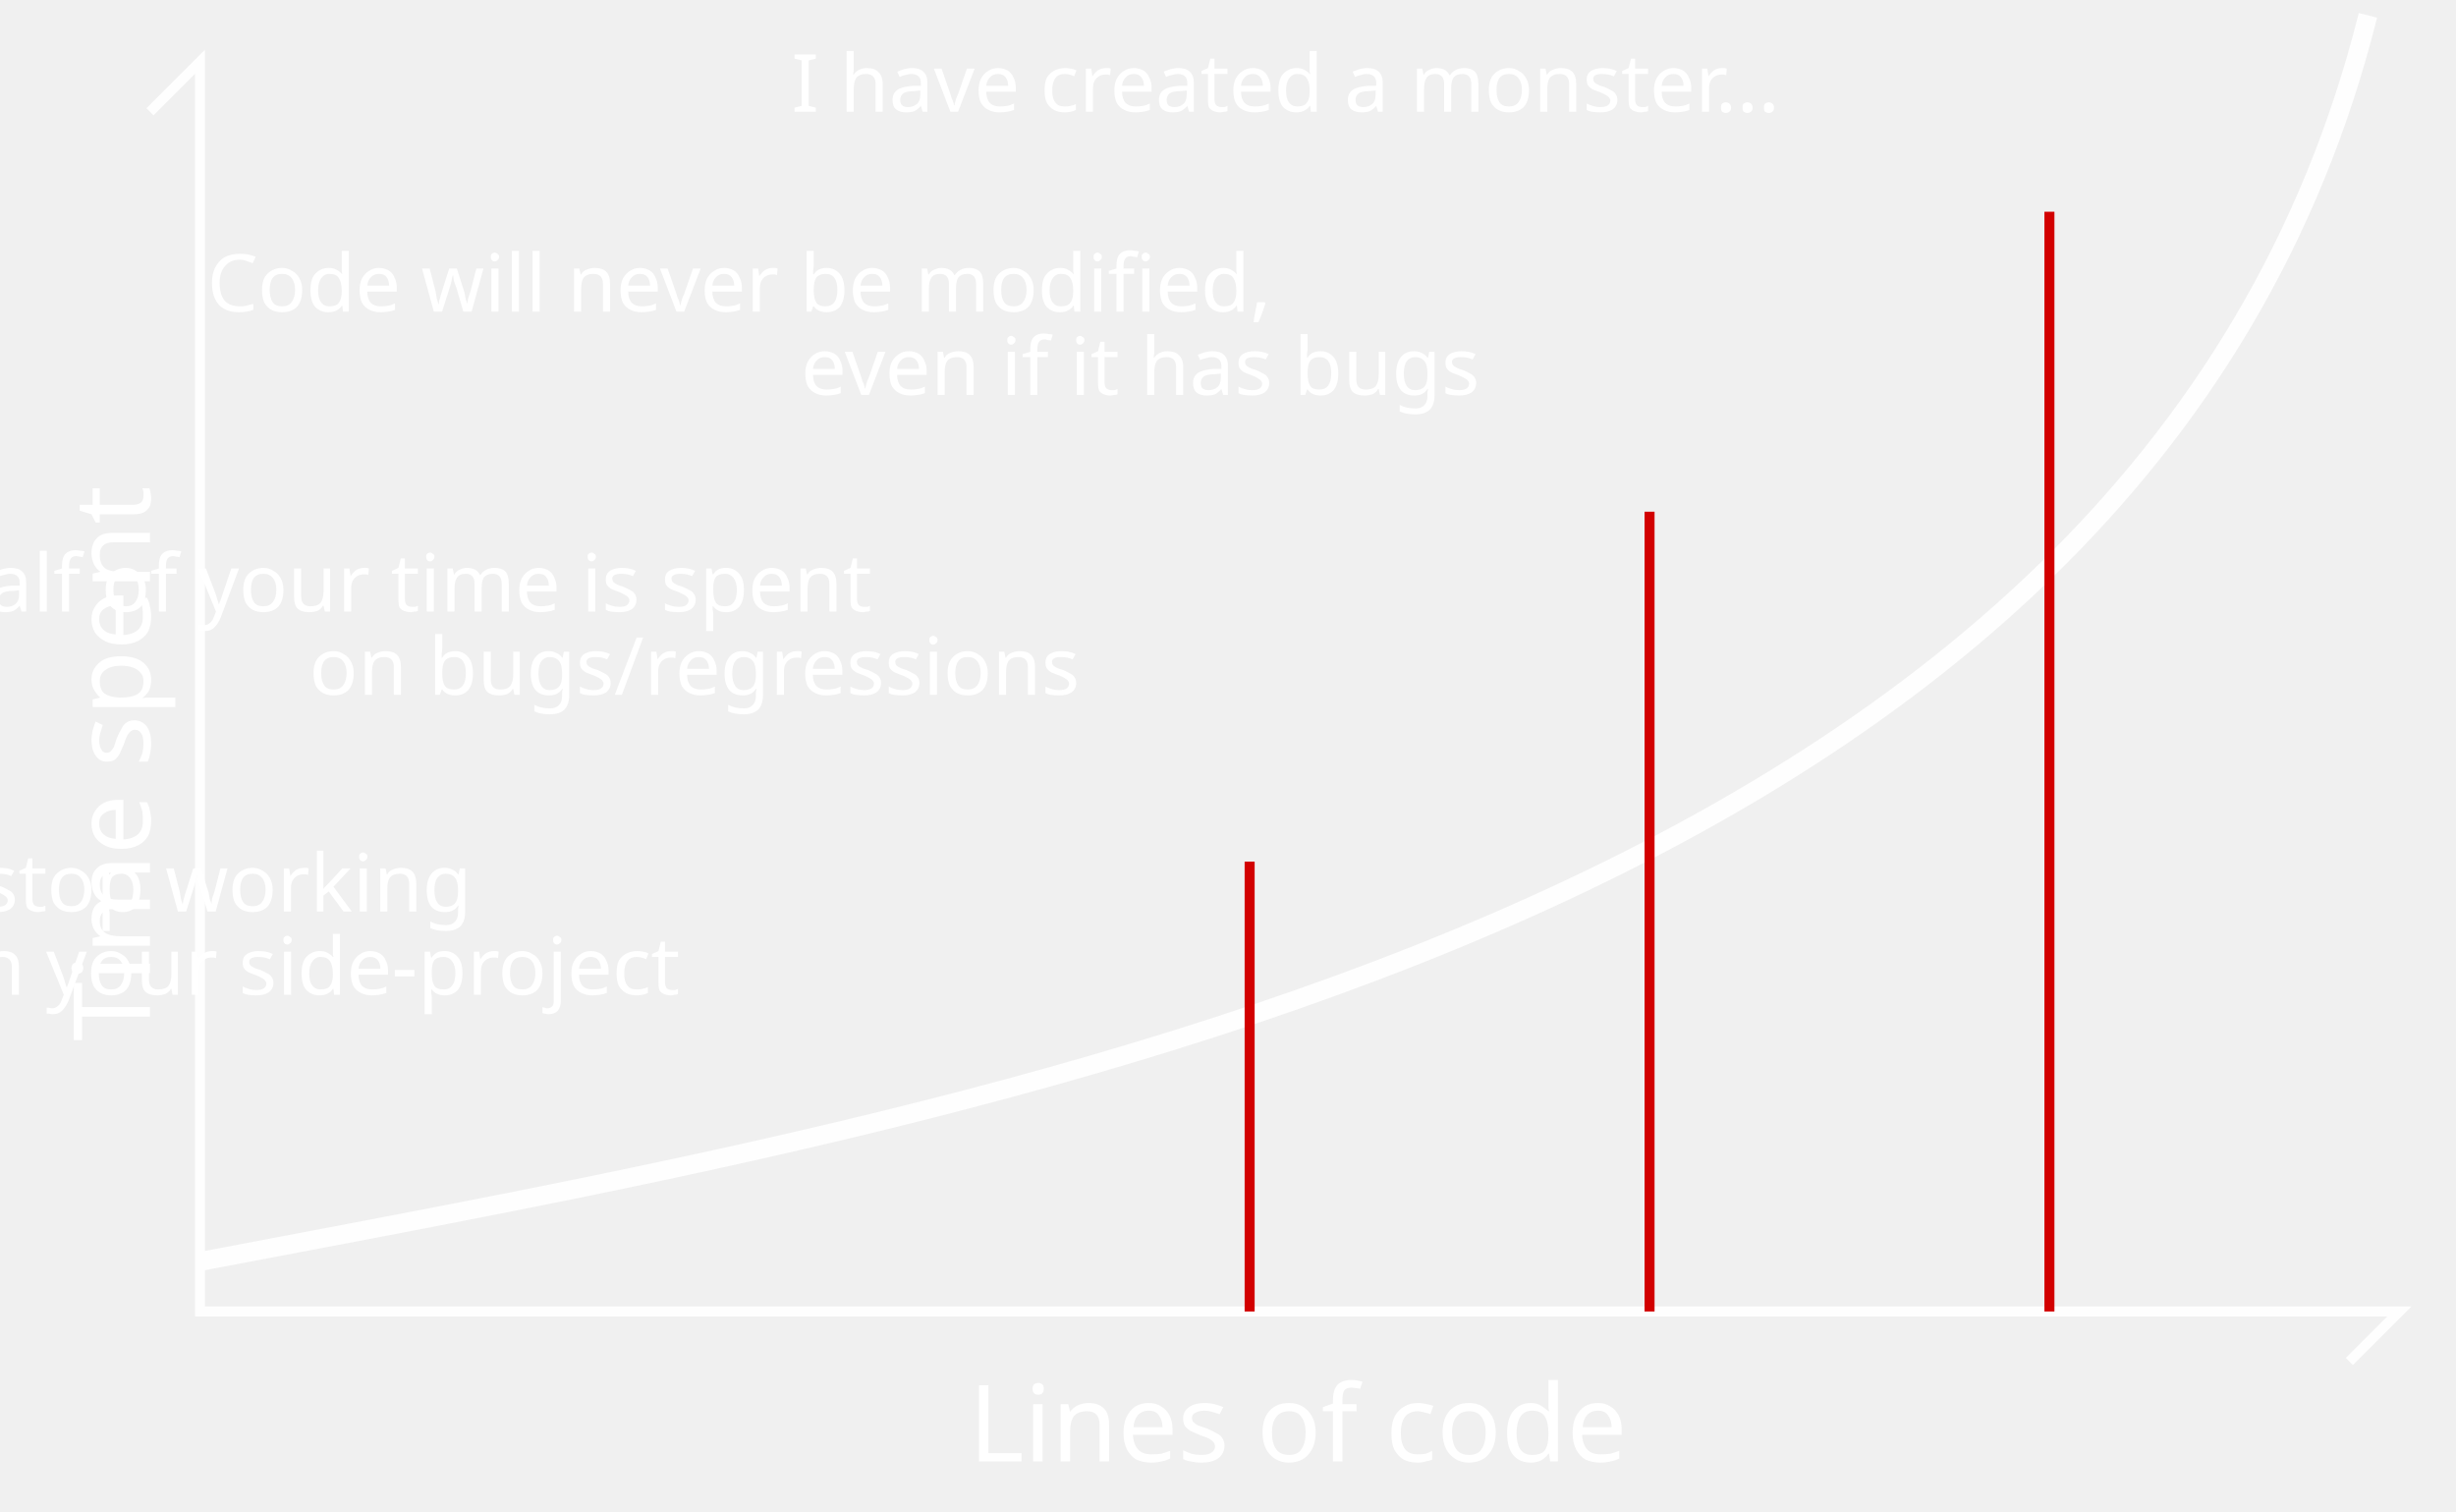
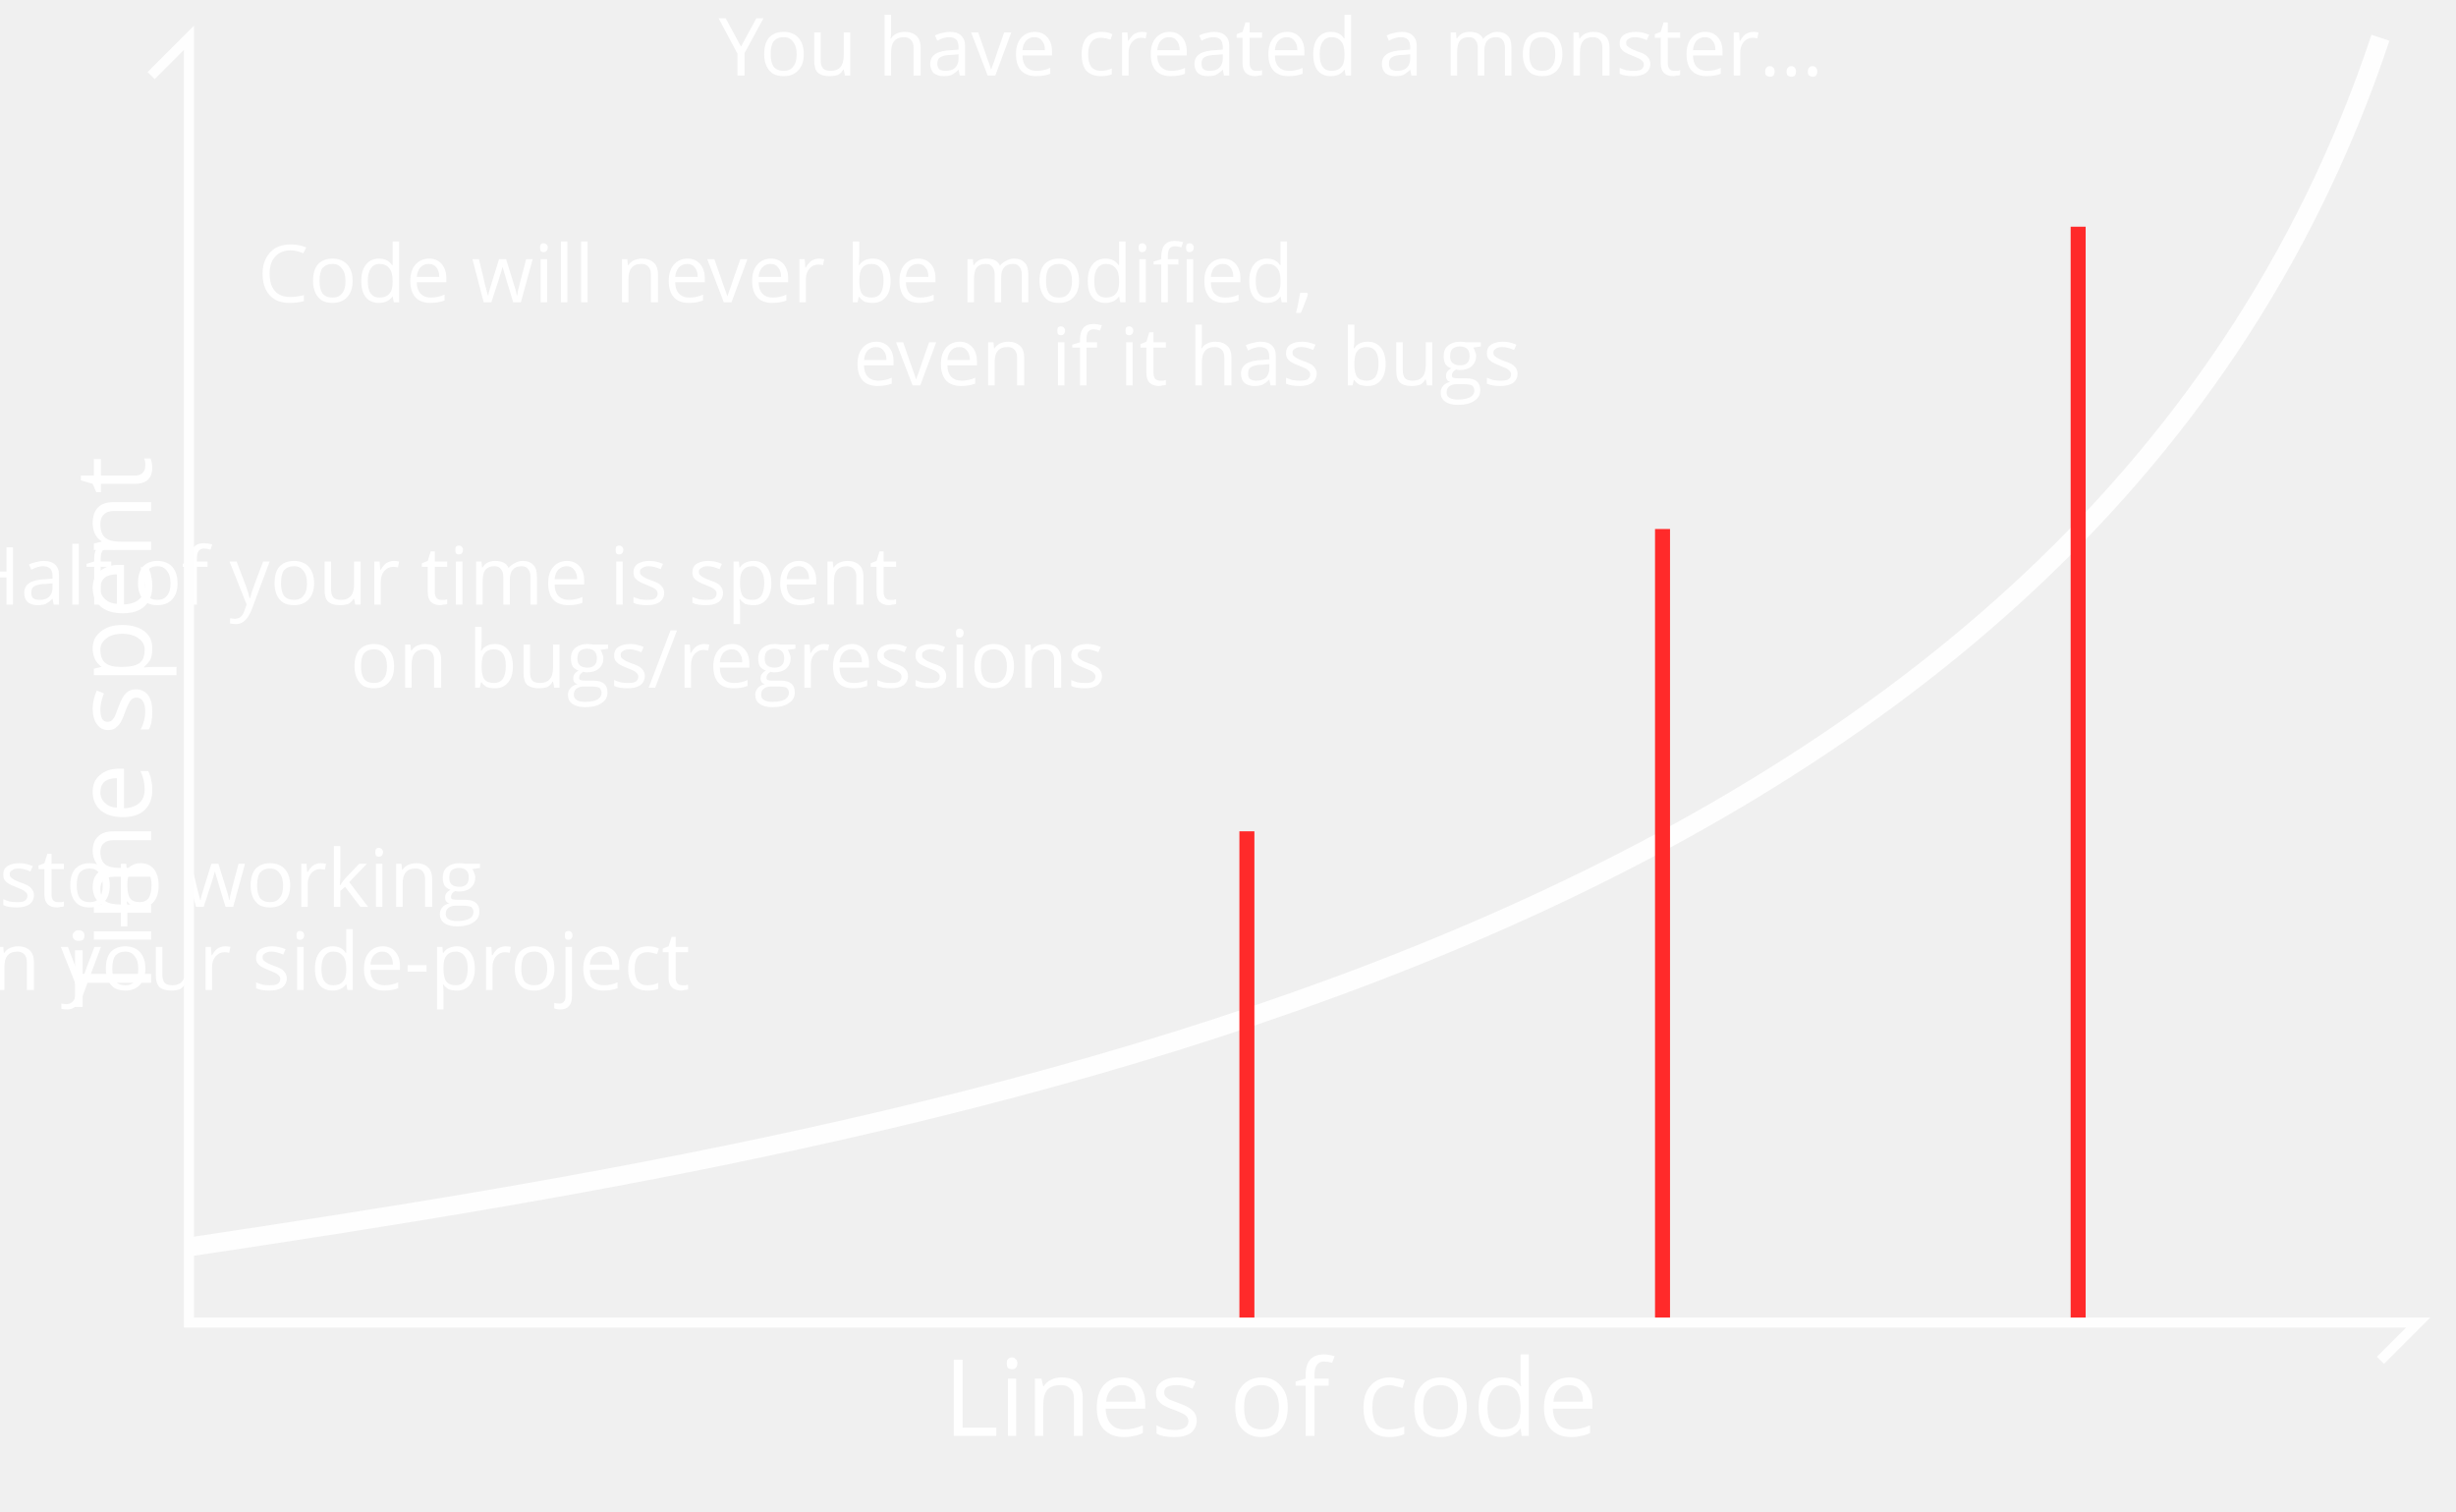
<svg xmlns="http://www.w3.org/2000/svg" id="svg8" version="1.1" viewBox="0 0 65 40" height="40mm" width="65mm">
-   <defs id="defs2" />
-   <path style="fill:none;fill-rule:evenodd;stroke:#fefefe;stroke-width:0.265px;stroke-linecap:butt;stroke-linejoin:miter;stroke-opacity:1" d="M 3.969,2.958 5.292,1.635 V 34.708 l 58.208,0 -1.323,1.323" id="path4487" />
-   <path style="fill:none;fill-rule:evenodd;stroke:#fefefe;stroke-width:0.5;stroke-linecap:butt;stroke-linejoin:miter;stroke-miterlimit:4;stroke-dasharray:none;stroke-opacity:1" d="m 5.292,33.385 c 21,-4 51.377,-8.979 57.377,-32.979" id="curve" />
-   <text xml:space="preserve" style="font-size:3.528px;line-height:2.646px;font-family:sans-serif;letter-spacing:0px;word-spacing:0px;fill:#ffffff;fill-opacity:1;stroke:none;stroke-width:0.265px;stroke-linecap:butt;stroke-linejoin:miter;stroke-opacity:1" x="35.719" y="38.677" id="text4493">
-     <tspan id="tspan4491" x="35.719" y="38.677" style="font-size:2.822px;text-align:center;text-anchor:middle;fill:#ffffff;fill-opacity:1;stroke:none;stroke-width:0.265px">Lines of code</tspan>
+   <defs id="defs14044">
+     <style type="text/css" id="style14042"> @font-face { font-family: "Open Sans"; font-style: normal; font-weight: 400; src: local("Open Sans"), local("OpenSans"), url("https://fonts.gstatic.com/s/opensans/v13/cJZKeOuBrn4kERxqtaUH3VtXRa8TVwTICgirnJhmVJw.woff2") format("woff2"); unicode-range: U+0-FF, U+131, U+152-153, U+2C6, U+2DA, U+2DC, U+2000-206F, U+2074, U+20AC, U+2212, U+2215; } </style>
+   </defs>
+   <path style="fill:none;fill-rule:evenodd;stroke:#fefefe;stroke-width:0.5;stroke-linecap:butt;stroke-linejoin:miter;stroke-miterlimit:4;stroke-dasharray:none;stroke-opacity:1" d="m 5,33 c 20,-3 50,-8 58,-32" id="curve" />
+   <text xml:space="preserve" style="font-size:3.528px;line-height:2.646px;font-family:'Open Sans';letter-spacing:0px;word-spacing:0px;fill:#ffffff;fill-opacity:1;stroke:none;stroke-width:0.265px;stroke-linecap:butt;stroke-linejoin:miter;stroke-opacity:1;-inkscape-font-specification:'Open Sans';font-weight:normal;font-style:normal;font-stretch:normal;font-variant:normal;" x="35" y="38" id="text4493">
+     <tspan id="tspan4491" x="35" y="38" style="font-size:2.822px;text-align:center;text-anchor:middle;fill:#ffffff;fill-opacity:1;stroke:none;stroke-width:0.265px;-inkscape-font-specification:'Open Sans';font-family:'Open Sans';font-weight:normal;font-style:normal;font-stretch:normal;font-variant:normal;">Lines of code</tspan>
  </text>
-   <text xml:space="preserve" style="font-size:3.528px;line-height:2.646px;font-family:sans-serif;letter-spacing:0px;word-spacing:0px;fill:#ffffff;fill-opacity:1;stroke:none;stroke-width:0.265px;stroke-linecap:butt;stroke-linejoin:miter;stroke-opacity:1" x="-18.833" y="3.969" id="text4493-0" transform="rotate(-90)">
-     <tspan id="tspan4491-7" x="-18.833" y="3.969" style="font-size:2.822px;text-align:center;text-anchor:middle;fill:#ffffff;fill-opacity:1;stroke:none;stroke-width:0.265px">Time spent</tspan>
+   <text xml:space="preserve" style="font-size:3.528px;line-height:2.646px;font-family:'Open Sans';letter-spacing:0px;word-spacing:0px;fill:#ffffff;fill-opacity:1;stroke:none;stroke-width:0.265px;stroke-linecap:butt;stroke-linejoin:miter;stroke-opacity:1;-inkscape-font-specification:'Open Sans';font-weight:normal;font-style:normal;font-stretch:normal;font-variant:normal;" x="-18" y="4" id="text4493-0" transform="rotate(-90)">
+     <tspan id="tspan4491-7" x="-18" y="4" style="font-size:2.822px;text-align:center;text-anchor:middle;fill:#ffffff;fill-opacity:1;stroke:none;stroke-width:0.265px;-inkscape-font-specification:'Open Sans';font-family:'Open Sans';font-weight:normal;font-style:normal;font-stretch:normal;font-variant:normal;">Time spent</tspan>
  </text>
-   <g id="frag1" transform="translate(-88.63541,-127.3542)">
-     <path id="path4523" d="m 121.708,150.156 0,11.906" style="fill:none;fill-rule:evenodd;stroke:#d20000;stroke-width:0.265px;stroke-linecap:butt;stroke-linejoin:miter;stroke-opacity:1" />
-     <text id="text4527" y="151.479" x="120.385" style="font-size:10.583px;line-height:0px;font-family:sans-serif;text-align:end;letter-spacing:0px;word-spacing:0px;text-anchor:end;fill:#ffffff;fill-opacity:1;stroke:#000000;stroke-width:0.265px;stroke-linecap:butt;stroke-linejoin:miter;stroke-opacity:1" xml:space="preserve">
-       <tspan style="font-size:2.117px;line-height:0px;text-align:end;text-anchor:end;fill:#ffffff;fill-opacity:1;stroke:none;stroke-width:0.265px" y="151.479" x="120.385" id="tspan4525">You stop working</tspan>
-       <tspan id="tspan4529" style="font-size:2.117px;line-height:0px;text-align:end;text-anchor:end;fill:#ffffff;fill-opacity:1;stroke:none;stroke-width:0.265px" y="153.679" x="120.385">on your side-project</tspan>
+   <g id="frag1">
+     <path id="path4523" d="m 33,22 0,13" style="fill:none;fill-rule:evenodd;stroke:#ff2a2a;stroke-width:0.397;stroke-linecap:butt;stroke-linejoin:miter;stroke-miterlimit:4;stroke-dasharray:none;stroke-opacity:1" />
+     <text id="text4527" y="24" x="32" style="font-size:10.583px;line-height:0px;font-family:'Open Sans';text-align:end;letter-spacing:0px;word-spacing:0px;text-anchor:end;fill:#ffffff;fill-opacity:1;stroke:#000000;stroke-width:0.265px;stroke-linecap:butt;stroke-linejoin:miter;stroke-opacity:1;-inkscape-font-specification:'Open Sans';font-weight:normal;font-style:normal;font-stretch:normal;font-variant:normal;" xml:space="preserve">
+       <tspan style="font-size:2.117px;line-height:0px;text-align:end;text-anchor:end;fill:#ffffff;fill-opacity:1;stroke:none;stroke-width:0.265px;-inkscape-font-specification:'Open Sans';font-family:'Open Sans';font-weight:normal;font-style:normal;font-stretch:normal;font-variant:normal;" y="24" x="32" id="tspan4525">You stop working</tspan>
+       <tspan id="tspan4529" style="font-size:2.117px;line-height:0px;text-align:end;text-anchor:end;fill:#ffffff;fill-opacity:1;stroke:none;stroke-width:0.265px;-inkscape-font-specification:'Open Sans';font-family:'Open Sans';font-weight:normal;font-style:normal;font-stretch:normal;font-variant:normal;" y="26.199" x="32">on your side-project</tspan>
    </text>
  </g>
-   <g id="frag2" transform="translate(-88.63542,-127.3542)">
-     <path id="path4523-8" d="M 132.292,140.896 V 162.062" style="fill:none;fill-rule:evenodd;stroke:#d20000;stroke-width:0.265px;stroke-linecap:butt;stroke-linejoin:miter;stroke-opacity:1" />
-     <text id="text4527-6" y="143.542" x="130.969" style="font-size:10.583px;line-height:0px;font-family:sans-serif;text-align:end;letter-spacing:0px;word-spacing:0px;text-anchor:end;fill:#ffffff;fill-opacity:1;stroke:#000000;stroke-width:0.265px;stroke-linecap:butt;stroke-linejoin:miter;stroke-opacity:1" xml:space="preserve">
-       <tspan id="tspan4569" style="font-size:2.117px;line-height:0px;text-align:end;text-anchor:end;fill:#ffffff;fill-opacity:1;stroke:none;stroke-width:0.265px" y="143.542" x="130.969">Half of your time is spent</tspan>
-       <tspan id="tspan4573" style="font-size:2.117px;line-height:0px;text-align:end;text-anchor:end;fill:#ffffff;fill-opacity:1;stroke:none;stroke-width:0.265px" y="145.741" x="130.969">on bugs/regressions</tspan>
+   <g id="frag2">
+     <path id="path4523-8" d="m 44,14 0,21" style="fill:none;fill-rule:evenodd;stroke:#ff2a2a;stroke-width:0.397;stroke-linecap:butt;stroke-linejoin:miter;stroke-miterlimit:4;stroke-dasharray:none;stroke-opacity:1" />
+     <text id="text4527-6" y="16" x="43" style="font-size:10.583px;line-height:0px;font-family:'Open Sans';text-align:end;letter-spacing:0px;word-spacing:0px;text-anchor:end;fill:#ffffff;fill-opacity:1;stroke:#000000;stroke-width:0.265px;stroke-linecap:butt;stroke-linejoin:miter;stroke-opacity:1;-inkscape-font-specification:'Open Sans';font-weight:normal;font-style:normal;font-stretch:normal;font-variant:normal;" xml:space="preserve">
+       <tspan id="tspan4569" style="font-size:2.117px;line-height:0px;text-align:end;text-anchor:end;fill:#ffffff;fill-opacity:1;stroke:none;stroke-width:0.265px;-inkscape-font-specification:'Open Sans';font-family:'Open Sans';font-weight:normal;font-style:normal;font-stretch:normal;font-variant:normal;" y="16" x="43">Half of your time is spent</tspan>
+       <tspan id="tspan4573" style="font-size:2.117px;line-height:0px;text-align:end;text-anchor:end;fill:#ffffff;fill-opacity:1;stroke:none;stroke-width:0.265px;-inkscape-font-specification:'Open Sans';font-family:'Open Sans';font-weight:normal;font-style:normal;font-stretch:normal;font-variant:normal;" y="18.199" x="43">on bugs/regressions</tspan>
    </text>
  </g>
-   <g id="frag3" transform="translate(-88.63541,-127.3542)">
-     <path id="path4523-8-4" d="M 142.875,132.958 V 162.062" style="fill:none;fill-rule:evenodd;stroke:#d20000;stroke-width:0.265px;stroke-linecap:butt;stroke-linejoin:miter;stroke-opacity:1" />
-     <text id="text4527-6-3" y="135.604" x="141.552" style="font-size:10.583px;line-height:0px;font-family:sans-serif;text-align:end;letter-spacing:0px;word-spacing:0px;text-anchor:end;fill:#ffffff;fill-opacity:1;stroke:#000000;stroke-width:0.265px;stroke-linecap:butt;stroke-linejoin:miter;stroke-opacity:1" xml:space="preserve">
-       <tspan id="tspan4573-4" style="font-size:2.117px;line-height:0px;text-align:end;text-anchor:end;fill:#ffffff;fill-opacity:1;stroke:none;stroke-width:0.265px" y="135.604" x="141.552">Code will never be modified,</tspan>
-       <tspan id="tspan4601" style="font-size:2.117px;line-height:0px;text-align:end;text-anchor:end;fill:#ffffff;fill-opacity:1;stroke:none;stroke-width:0.265px" y="137.804" x="141.552">even if it has bugs</tspan>
+   <g id="frag3">
+     <path id="path4523-8-4" d="M 55,6 V 35" style="fill:none;fill-rule:evenodd;stroke:#ff2a2a;stroke-width:0.397;stroke-linecap:butt;stroke-linejoin:miter;stroke-opacity:1;stroke-miterlimit:4;stroke-dasharray:none" />
+     <text id="text4527-6-3" y="8" x="54" style="font-size:10.583px;line-height:0px;font-family:'Open Sans';text-align:end;letter-spacing:0px;word-spacing:0px;text-anchor:end;fill:#ffffff;fill-opacity:1;stroke:#000000;stroke-width:0.265px;stroke-linecap:butt;stroke-linejoin:miter;stroke-opacity:1;-inkscape-font-specification:'Open Sans';font-weight:normal;font-style:normal;font-stretch:normal;font-variant:normal;" xml:space="preserve">
+       <tspan id="tspan4573-4" style="font-size:2.117px;line-height:0px;text-align:end;text-anchor:end;fill:#ffffff;fill-opacity:1;stroke:none;stroke-width:0.265px;-inkscape-font-specification:'Open Sans';font-family:'Open Sans';font-weight:normal;font-style:normal;font-stretch:normal;font-variant:normal;" y="8" x="54">Code will never be modified,</tspan>
+       <tspan id="tspan4601" style="font-size:2.117px;line-height:0px;text-align:end;text-anchor:end;fill:#ffffff;fill-opacity:1;stroke:none;stroke-width:0.265px;-inkscape-font-specification:'Open Sans';font-family:'Open Sans';font-weight:normal;font-style:normal;font-stretch:normal;font-variant:normal;" y="10.199" x="54">even if it has bugs</tspan>
    </text>
  </g>
-   <g style="fill:#ffffff;fill-opacity:1" id="frag4" transform="translate(-89.81153,-127.222)">
-     <text id="text4527-6-3-2" y="130.18" x="150.666" style="font-size:10.583px;line-height:0px;font-family:sans-serif;text-align:end;letter-spacing:0px;word-spacing:0px;text-anchor:end;fill:#ffffff;fill-opacity:1;stroke:#000000;stroke-width:0.265px;stroke-linecap:butt;stroke-linejoin:miter;stroke-opacity:1" xml:space="preserve">
-       <tspan id="tspan4601-6" style="font-size:2.117px;line-height:0px;text-align:end;text-anchor:end;fill:#ffffff;fill-opacity:1;stroke:none;stroke-width:0.265px" y="130.18" x="150.666">I have created a monster...</tspan>
+   <g style="fill:#ffffff;fill-opacity:1" id="frag4" transform="translate(-88.6657,-128.1804)">
+     <text id="text4527-6-3-2" y="130.18" x="150.666" style="font-size:10.583px;line-height:0px;font-family:'Open Sans';text-align:end;letter-spacing:0px;word-spacing:0px;text-anchor:end;fill:#ffffff;fill-opacity:1;stroke:#000000;stroke-width:0.265px;stroke-linecap:butt;stroke-linejoin:miter;stroke-opacity:1;-inkscape-font-specification:'Open Sans';font-weight:normal;font-style:normal;font-stretch:normal;font-variant:normal;" xml:space="preserve">
+       <tspan id="tspan4601-6" style="font-size:2.117px;line-height:0px;text-align:end;text-anchor:end;fill:#ffffff;fill-opacity:1;stroke:none;stroke-width:0.265px;-inkscape-font-specification:'Open Sans';font-family:'Open Sans';font-weight:normal;font-style:normal;font-stretch:normal;font-variant:normal;" y="130.18" x="150.666">You have created a monster...</tspan>
    </text>
  </g>
+   <path style="fill:none;fill-rule:evenodd;stroke:#fefefe;stroke-width:0.265px;stroke-linecap:butt;stroke-linejoin:miter;stroke-opacity:1" d="m 4,2 1,-1 V 35 l 59,0 -1,1" id="path4487" />
</svg>
